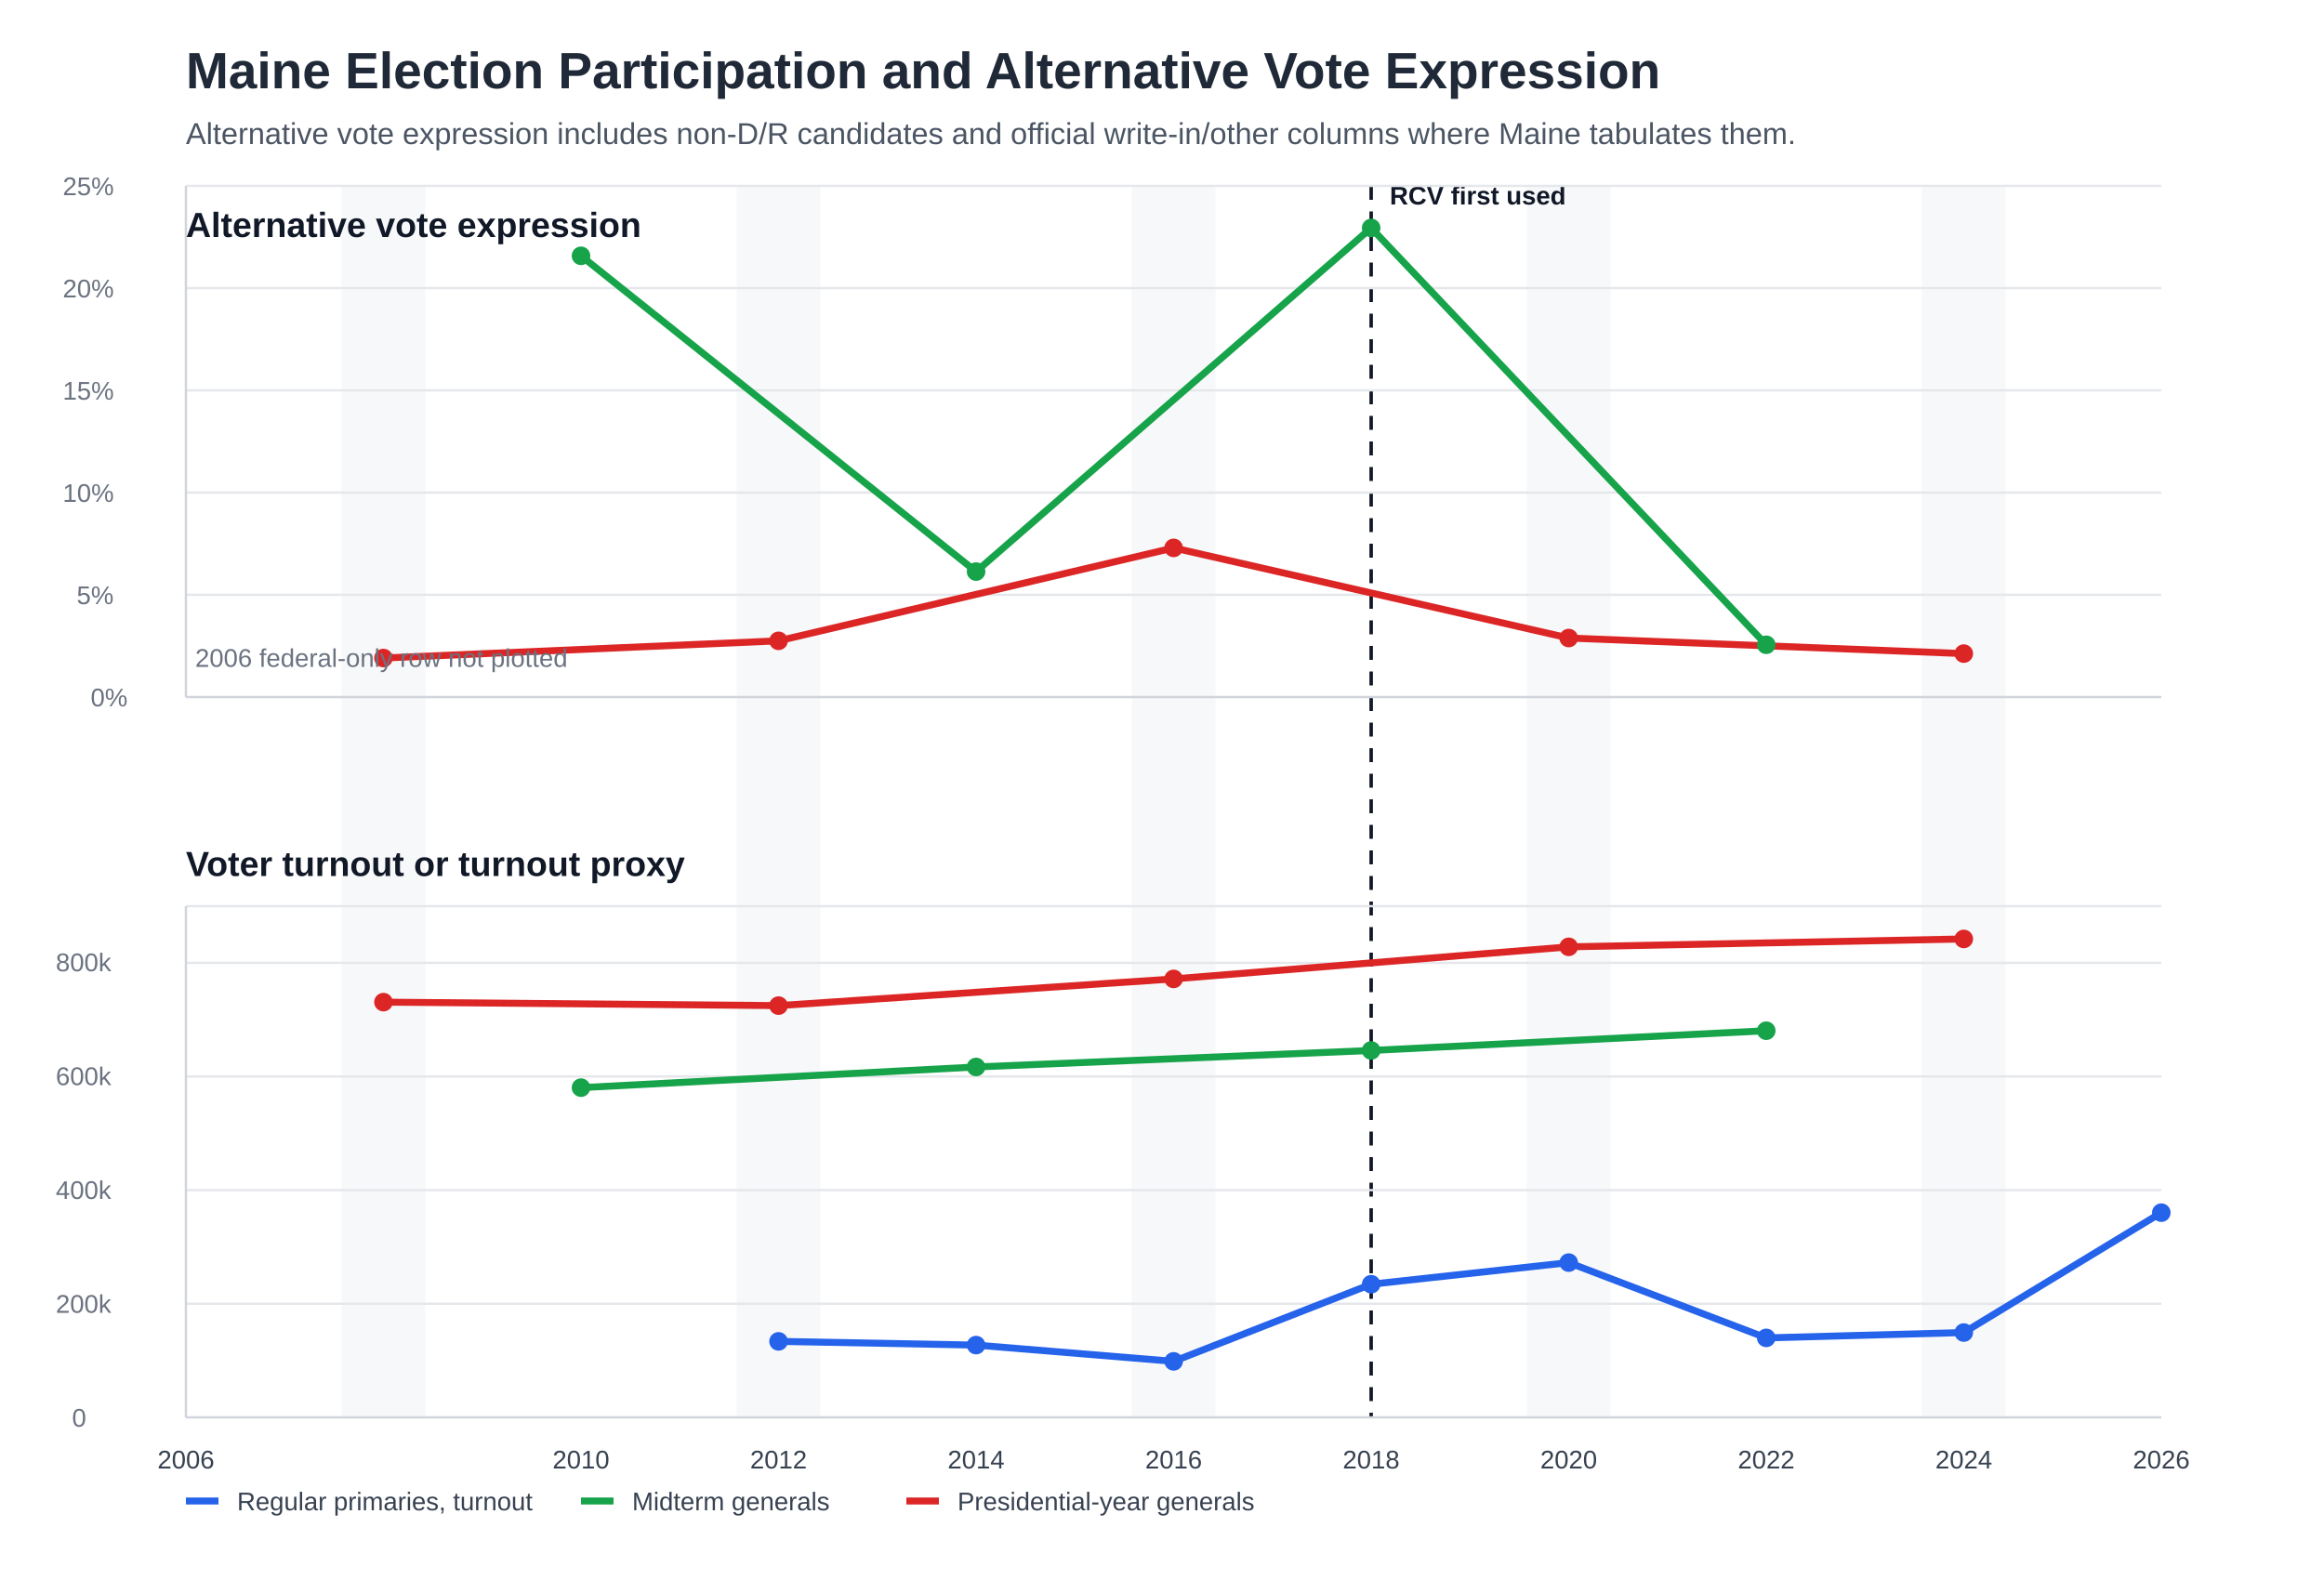
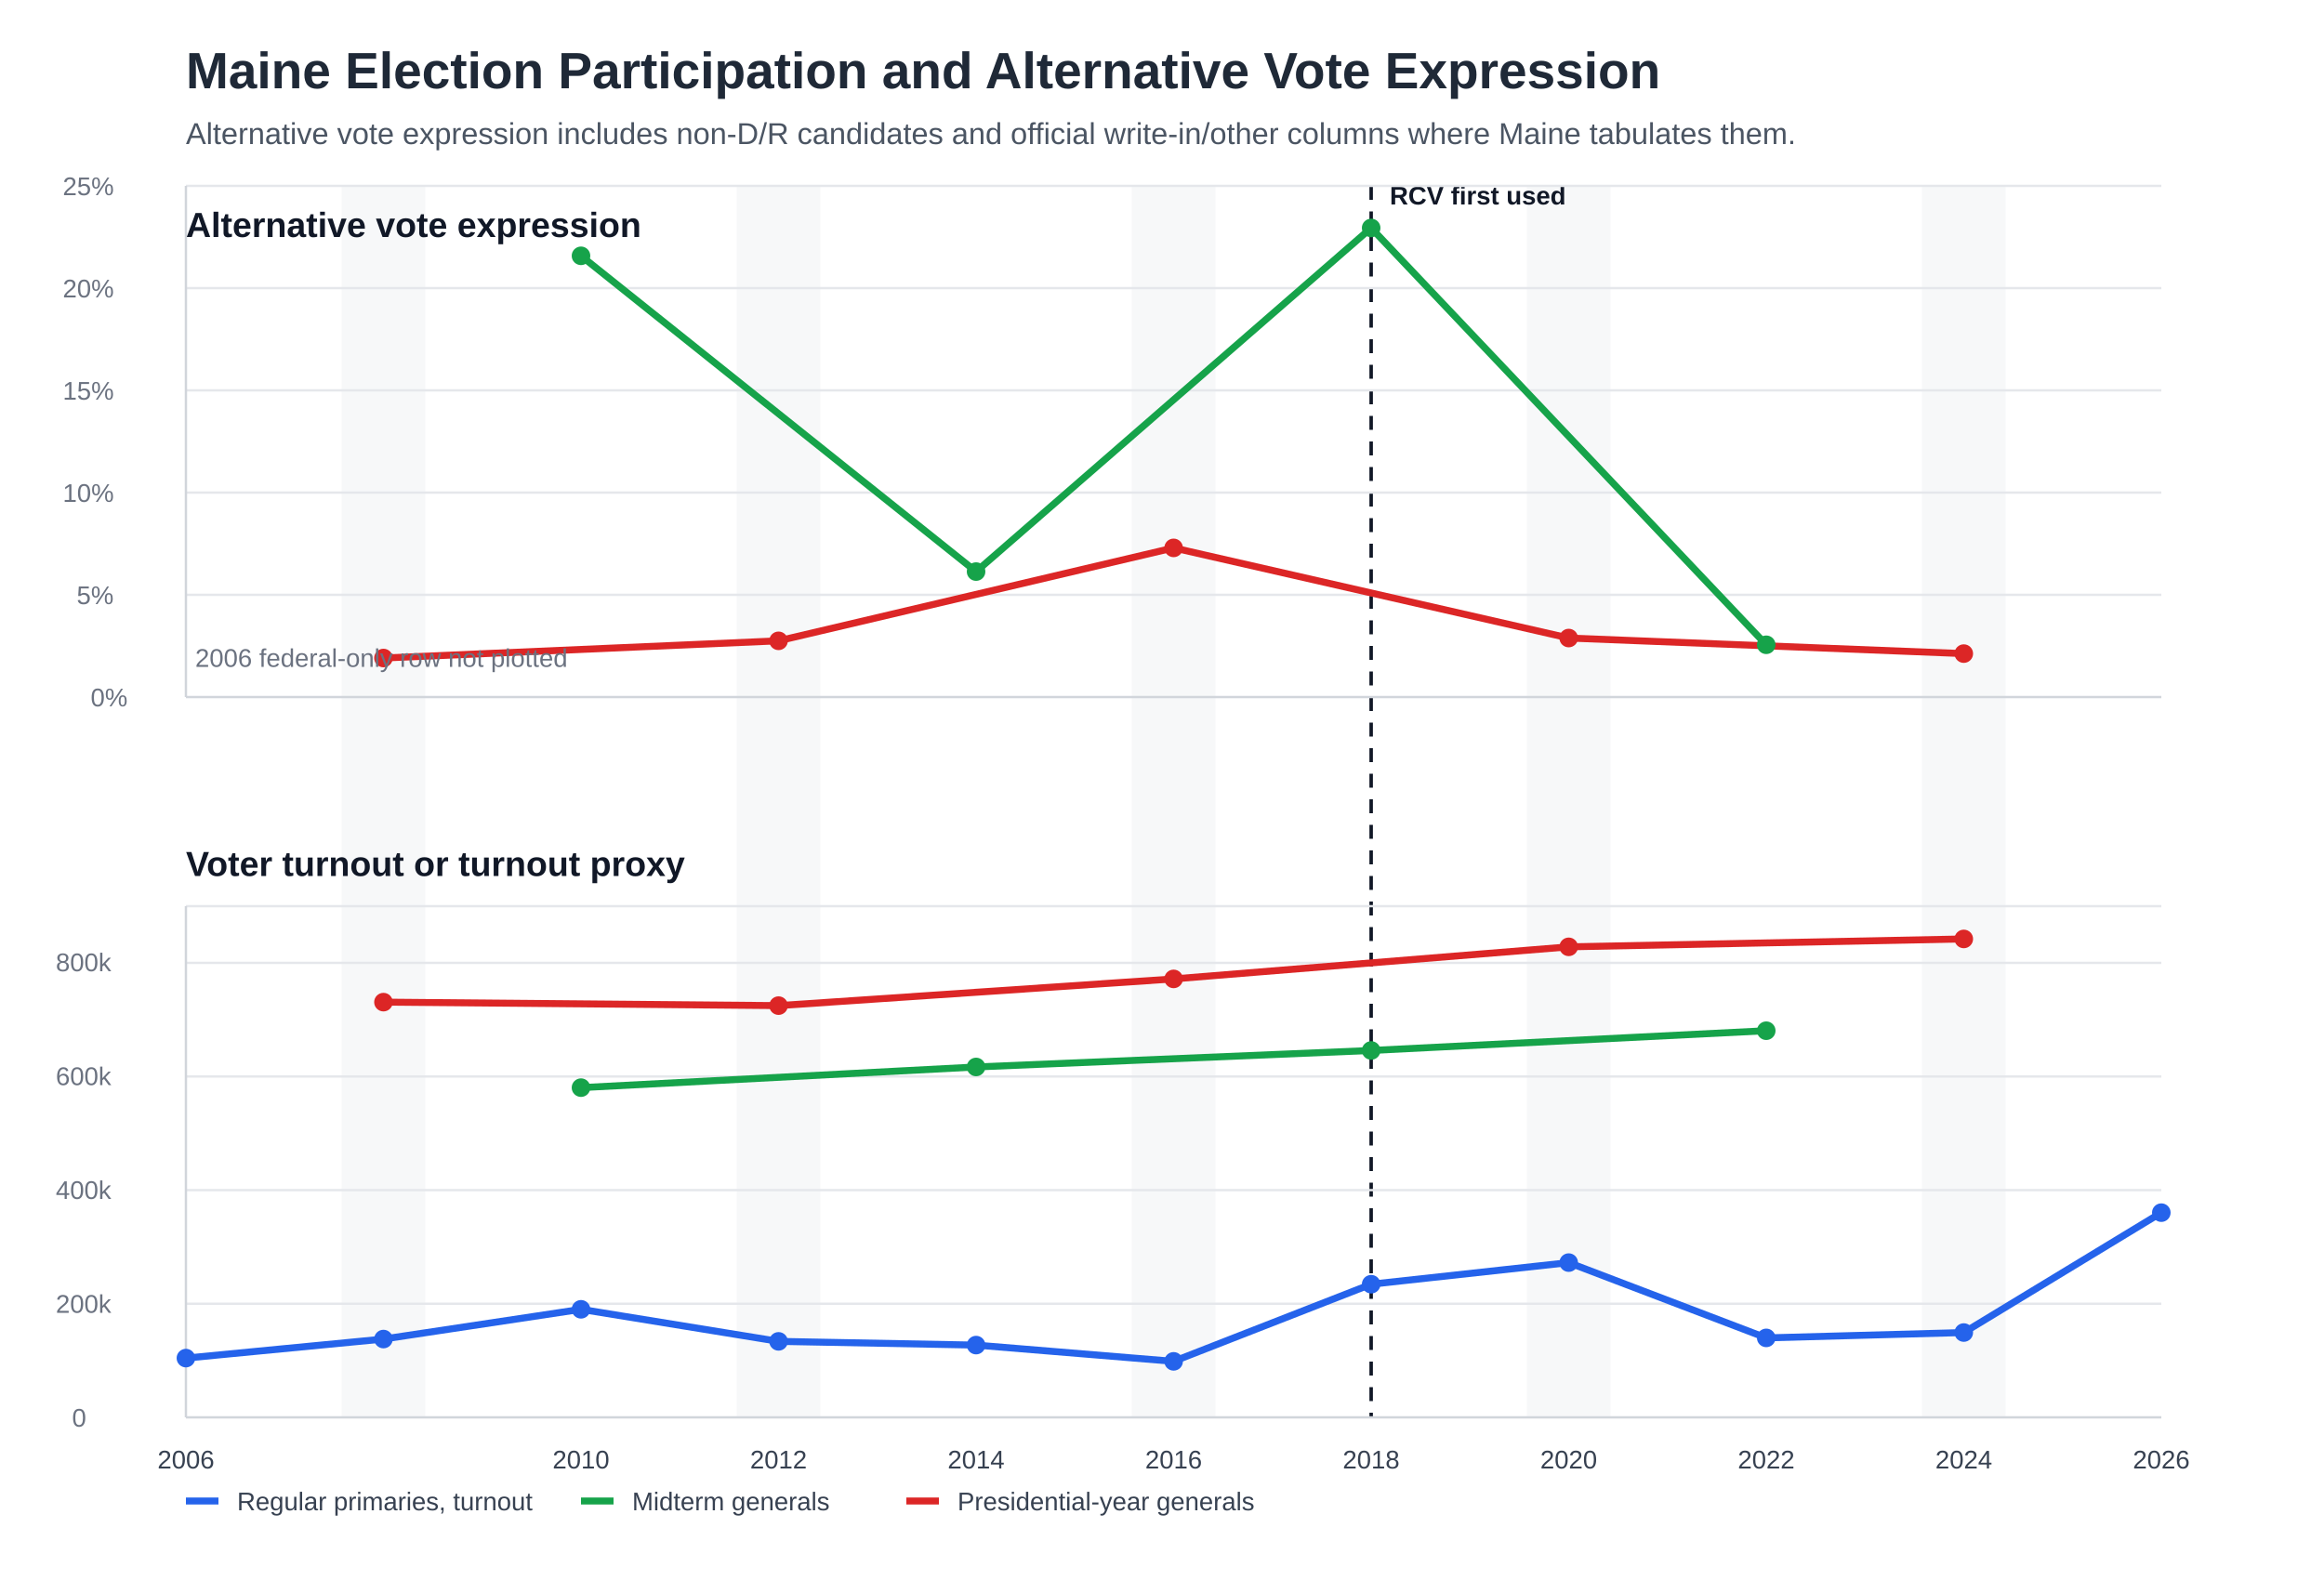
<svg xmlns="http://www.w3.org/2000/svg" width="1000" height="680" viewBox="0 0 1000 680" role="img" aria-labelledby="title desc">
  <rect width="1000" height="680" fill="#ffffff" />
  <text x="80" y="38" font-family="Arial, sans-serif" font-size="22" font-weight="700" fill="#1f2937">Maine Election Participation and Alternative Vote Expression</text>
  <text x="80" y="62" font-family="Arial, sans-serif" font-size="13" fill="#4b5563">Alternative vote expression includes non-D/R candidates and official write-in/other columns where Maine tabulates them.</text>
  <g fill="#f3f4f6" opacity="0.65">
    <rect x="147" y="80" width="36" height="530" />
    <rect x="317" y="80" width="36" height="530" />
    <rect x="487" y="80" width="36" height="530" />
    <rect x="657" y="80" width="36" height="530" />
    <rect x="827" y="80" width="36" height="530" />
  </g>
  <line x1="590" y1="80" x2="590" y2="610" stroke="#111827" stroke-width="1.5" stroke-dasharray="6 5" />
  <text x="598" y="88" font-family="Arial, sans-serif" font-size="11" font-weight="700" fill="#111827">RCV first used</text>
  <line x1="80" y1="300" x2="930" y2="300" stroke="#d1d5db" stroke-width="1" />
  <line x1="80" y1="256" x2="930" y2="256" stroke="#e5e7eb" stroke-width="1" />
  <line x1="80" y1="212" x2="930" y2="212" stroke="#e5e7eb" stroke-width="1" />
  <line x1="80" y1="168" x2="930" y2="168" stroke="#e5e7eb" stroke-width="1" />
  <line x1="80" y1="124" x2="930" y2="124" stroke="#e5e7eb" stroke-width="1" />
  <line x1="80" y1="80" x2="930" y2="80" stroke="#e5e7eb" stroke-width="1" />
  <line x1="80" y1="80" x2="80" y2="300" stroke="#d1d5db" stroke-width="1" />
  <text x="80" y="102" font-family="Arial, sans-serif" font-size="15" font-weight="700" fill="#111827">Alternative vote expression</text>
  <text x="39" y="304" font-family="Arial, sans-serif" font-size="11" fill="#6b7280">0%</text>
  <text x="33" y="260" font-family="Arial, sans-serif" font-size="11" fill="#6b7280">5%</text>
  <text x="27" y="216" font-family="Arial, sans-serif" font-size="11" fill="#6b7280">10%</text>
  <text x="27" y="172" font-family="Arial, sans-serif" font-size="11" fill="#6b7280">15%</text>
  <text x="27" y="128" font-family="Arial, sans-serif" font-size="11" fill="#6b7280">20%</text>
  <text x="27" y="84" font-family="Arial, sans-serif" font-size="11" fill="#6b7280">25%</text>
  <polyline fill="none" stroke="#16a34a" stroke-width="3" points="250.0,110.1 420.0,246.0 590.0,98.1 760.0,277.5" />
  <polyline fill="none" stroke="#dc2626" stroke-width="3" points="165.0,283.2 335.0,275.8 505.0,235.8 675.0,274.6 845.0,281.3" />
  <g fill="#16a34a">
    <circle cx="250.0" cy="110.1" r="4" />
    <circle cx="420.0" cy="246.0" r="4" />
    <circle cx="590.0" cy="98.1" r="4" />
    <circle cx="760.0" cy="277.5" r="4" />
  </g>
  <g fill="#dc2626">
    <circle cx="165.0" cy="283.2" r="4" />
    <circle cx="335.0" cy="275.8" r="4" />
    <circle cx="505.0" cy="235.8" r="4" />
    <circle cx="675.0" cy="274.6" r="4" />
    <circle cx="845.0" cy="281.3" r="4" />
  </g>
  <text x="84" y="287" font-family="Arial, sans-serif" font-size="11" fill="#6b7280">2006 federal-only row not plotted</text>
  <line x1="80" y1="610" x2="930" y2="610" stroke="#d1d5db" stroke-width="1" />
  <line x1="80" y1="561.1" x2="930" y2="561.1" stroke="#e5e7eb" stroke-width="1" />
  <line x1="80" y1="512.2" x2="930" y2="512.2" stroke="#e5e7eb" stroke-width="1" />
  <line x1="80" y1="463.3" x2="930" y2="463.3" stroke="#e5e7eb" stroke-width="1" />
  <line x1="80" y1="414.4" x2="930" y2="414.4" stroke="#e5e7eb" stroke-width="1" />
  <line x1="80" y1="390" x2="930" y2="390" stroke="#e5e7eb" stroke-width="1" />
  <line x1="80" y1="390" x2="80" y2="610" stroke="#d1d5db" stroke-width="1" />
  <text x="80" y="377" font-family="Arial, sans-serif" font-size="15" font-weight="700" fill="#111827">Voter turnout or turnout proxy</text>
  <text x="31" y="614" font-family="Arial, sans-serif" font-size="11" fill="#6b7280">0</text>
  <text x="24" y="565" font-family="Arial, sans-serif" font-size="11" fill="#6b7280">200k</text>
  <text x="24" y="516" font-family="Arial, sans-serif" font-size="11" fill="#6b7280">400k</text>
  <text x="24" y="467" font-family="Arial, sans-serif" font-size="11" fill="#6b7280">600k</text>
  <text x="24" y="418" font-family="Arial, sans-serif" font-size="11" fill="#6b7280">800k</text>
-   <polyline fill="none" stroke="#2563eb" stroke-width="3" points="335.0,577.3 420.0,578.9 505.0,585.9 590.0,552.7 675.0,543.4 760.0,575.8 845.0,573.5 930.0,521.9" />
+   <polyline fill="none" stroke="#2563eb" stroke-width="3" points="80.0,584.5 165.0,576.3 250.0,563.5 335.0,577.3 420.0,578.9 505.0,585.9 590.0,552.7 675.0,543.4 760.0,575.8 845.0,573.5 930.0,521.9" />
  <polyline fill="none" stroke="#16a34a" stroke-width="3" points="250.0,468.1 420.0,459.2 590.0,452.1 760.0,443.6" />
  <polyline fill="none" stroke="#dc2626" stroke-width="3" points="165.0,431.3 335.0,432.8 505.0,421.3 675.0,407.5 845.0,404.1" />
  <g fill="#2563eb">
+     <circle cx="80.0" cy="584.5" r="4" />
+     <circle cx="165.0" cy="576.3" r="4" />
+     <circle cx="250.0" cy="563.5" r="4" />
    <circle cx="335.0" cy="577.3" r="4" />
    <circle cx="420.0" cy="578.9" r="4" />
    <circle cx="505.0" cy="585.9" r="4" />
    <circle cx="590.0" cy="552.7" r="4" />
    <circle cx="675.0" cy="543.4" r="4" />
    <circle cx="760.0" cy="575.8" r="4" />
    <circle cx="845.0" cy="573.5" r="4" />
    <circle cx="930.0" cy="521.9" r="4" />
  </g>
  <g fill="#16a34a">
    <circle cx="250.0" cy="468.1" r="4" />
    <circle cx="420.0" cy="459.2" r="4" />
    <circle cx="590.0" cy="452.1" r="4" />
    <circle cx="760.0" cy="443.6" r="4" />
  </g>
  <g fill="#dc2626">
    <circle cx="165.0" cy="431.3" r="4" />
    <circle cx="335.0" cy="432.8" r="4" />
    <circle cx="505.0" cy="421.3" r="4" />
    <circle cx="675.0" cy="407.5" r="4" />
    <circle cx="845.0" cy="404.1" r="4" />
  </g>
  <g font-family="Arial, sans-serif" font-size="11" fill="#374151">
    <text x="80.0" y="632" text-anchor="middle">2006</text>
    <text x="250.0" y="632" text-anchor="middle">2010</text>
    <text x="335.0" y="632" text-anchor="middle">2012</text>
    <text x="420.0" y="632" text-anchor="middle">2014</text>
    <text x="505.0" y="632" text-anchor="middle">2016</text>
    <text x="590.0" y="632" text-anchor="middle">2018</text>
    <text x="675.0" y="632" text-anchor="middle">2020</text>
    <text x="760.0" y="632" text-anchor="middle">2022</text>
    <text x="845.0" y="632" text-anchor="middle">2024</text>
    <text x="930.0" y="632" text-anchor="middle">2026</text>
  </g>
  <line x1="80" y1="646" x2="94" y2="646" stroke="#2563eb" stroke-width="3" />
  <text x="102" y="650" font-family="Arial, sans-serif" font-size="11" fill="#374151">Regular primaries, turnout</text>
  <line x1="250" y1="646" x2="264" y2="646" stroke="#16a34a" stroke-width="3" />
  <text x="272" y="650" font-family="Arial, sans-serif" font-size="11" fill="#374151">Midterm generals</text>
  <line x1="390" y1="646" x2="404" y2="646" stroke="#dc2626" stroke-width="3" />
  <text x="412" y="650" font-family="Arial, sans-serif" font-size="11" fill="#374151">Presidential-year generals</text>
</svg>
